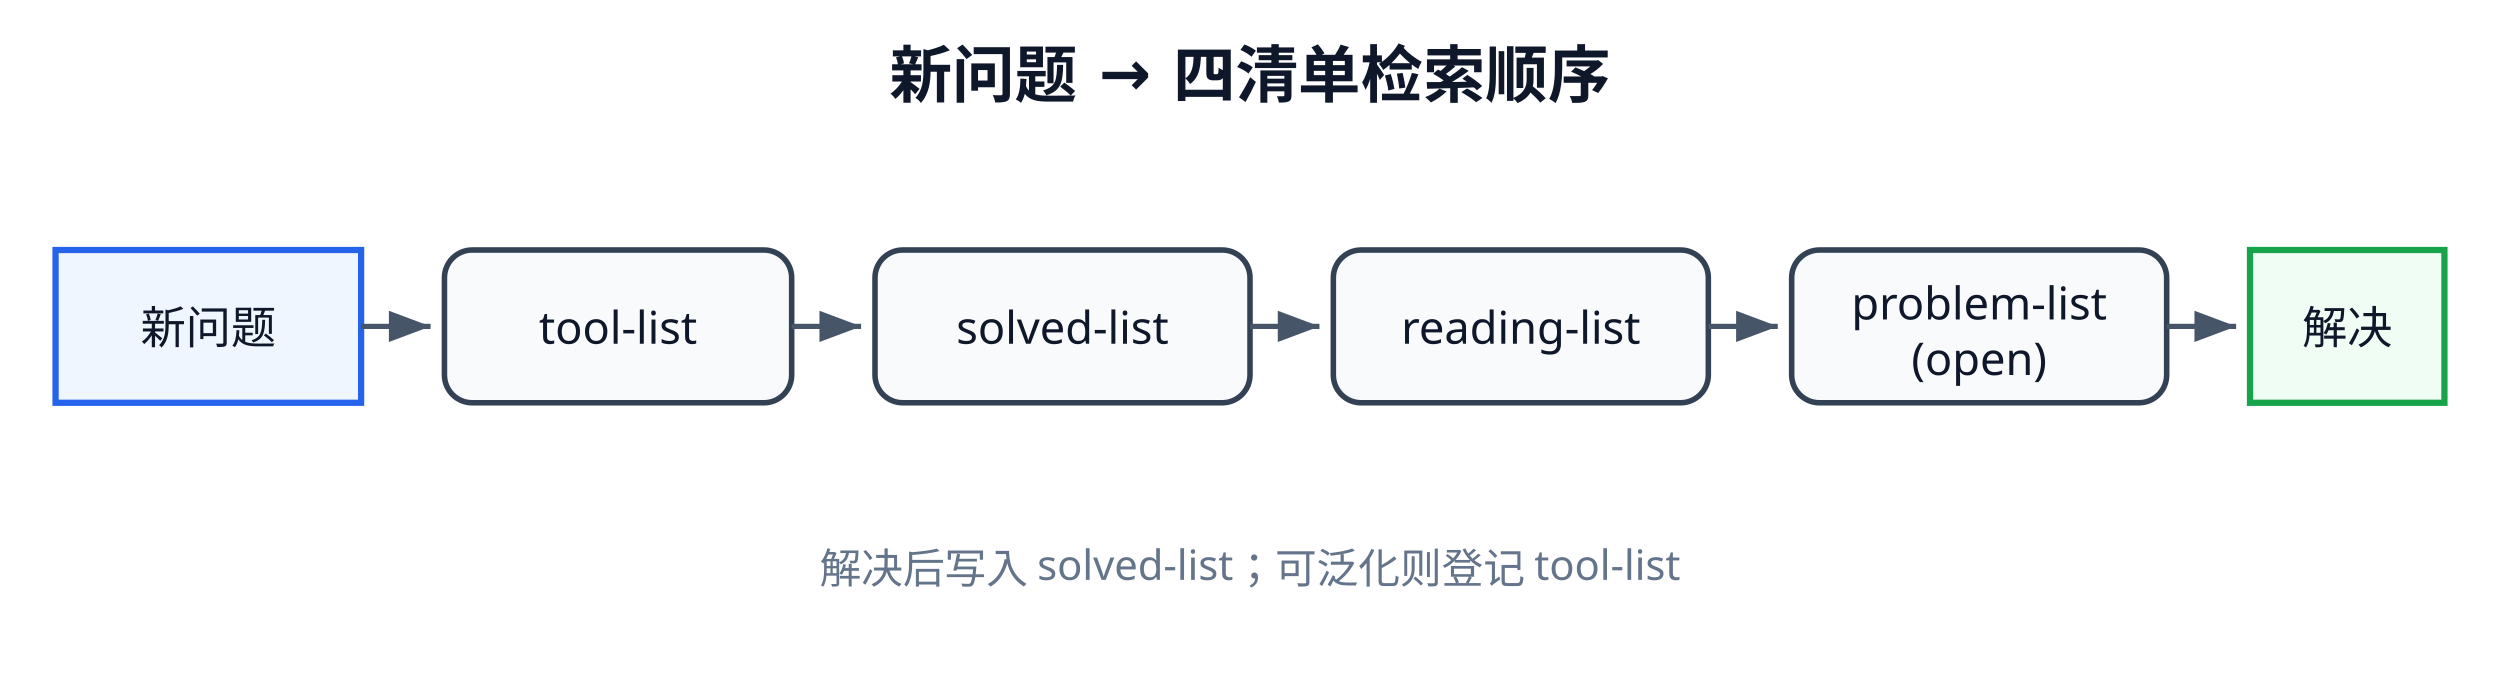
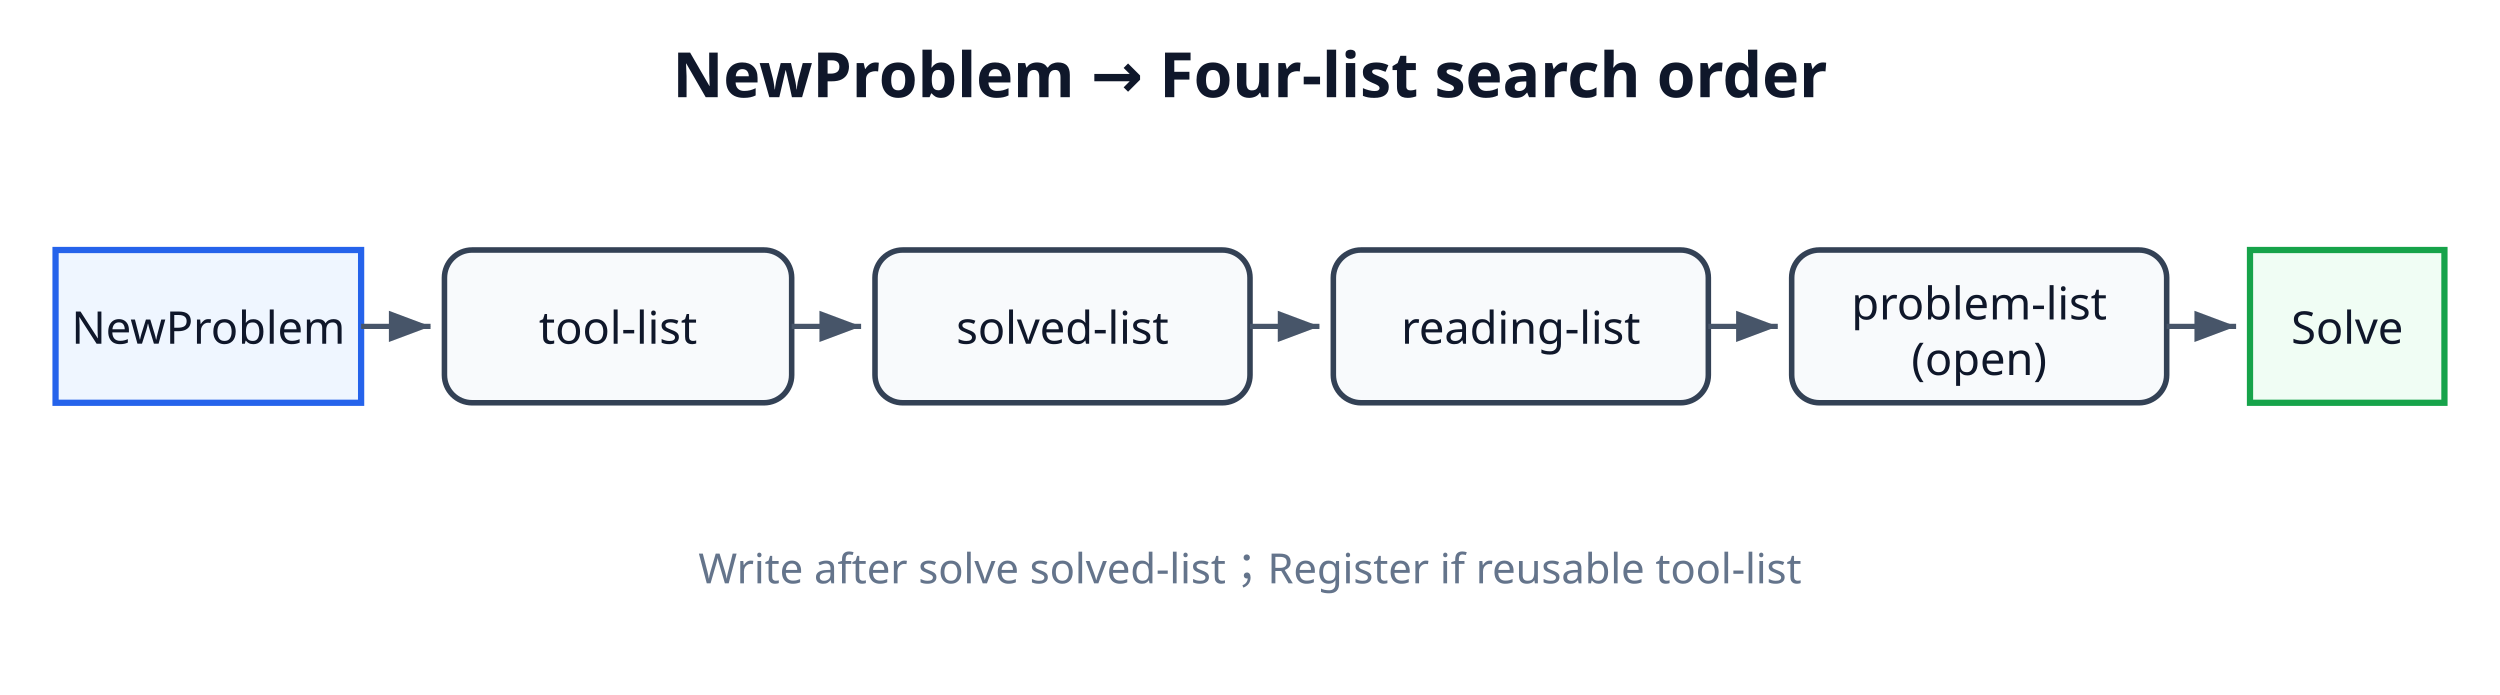
<svg xmlns="http://www.w3.org/2000/svg" viewBox="0 0 720 200" role="img" aria-label="Agent resolve workflow">
  <defs>
    <marker id="arw-resolve" markerWidth="10" markerHeight="10" refX="8" refY="3" orient="auto">
      <path d="M0,0 L8,3 L0,6 Z" fill="#475569" />
    </marker>
    <style>
      .title { font: 700 18px "Segoe UI", "PingFang SC", "Microsoft YaHei", sans-serif; fill: #0f172a; }
      .box { fill: #f8fafc; stroke: #334155; stroke-width: 1.6; rx: 8; }
      .box-start { fill: #eff6ff; stroke: #2563eb; stroke-width: 1.8; }
      .box-end { fill: #f0fdf4; stroke: #16a34a; stroke-width: 1.8; }
      .label { font: 13px "Segoe UI", "PingFang SC", "Microsoft YaHei", sans-serif; fill: #0f172a; text-anchor: middle; }
      .edge { stroke: #475569; stroke-width: 1.5; fill: none; marker-end: url(#arw-resolve); }
      .hint { font: 12px "Segoe UI", "PingFang SC", "Microsoft YaHei", sans-serif; fill: #64748b; text-anchor: middle; }
    </style>
  </defs>
-   <text x="360" y="28" class="title" text-anchor="middle">新问题 → 四清单检索顺序</text>
+   <text x="360" y="28" class="title" text-anchor="middle">NewProblem → Four-list search order</text>
  <rect x="16" y="72" width="88" height="44" class="box-start" />
-   <text x="60" y="99" class="label">新问题</text>
+   <text x="60" y="99" class="label">NewProblem</text>
  <rect x="128" y="72" width="100" height="44" class="box" />
  <text x="178" y="99" class="label">tool-list</text>
  <rect x="252" y="72" width="108" height="44" class="box" />
  <text x="306" y="99" class="label">solved-list</text>
  <rect x="384" y="72" width="108" height="44" class="box" />
  <text x="438" y="99" class="label">reading-list</text>
  <rect x="516" y="72" width="108" height="44" class="box" />
  <text x="570" y="92" class="label">problem-list</text>
  <text x="570" y="108" class="label">(open)</text>
  <rect x="648" y="72" width="56" height="44" class="box-end" />
-   <text x="676" y="99" class="label">解决</text>
+   <text x="676" y="99" class="label">Solve</text>
  <line x1="104" y1="94" x2="124" y2="94" class="edge" />
  <line x1="228" y1="94" x2="248" y2="94" class="edge" />
  <line x1="360" y1="94" x2="380" y2="94" class="edge" />
  <line x1="492" y1="94" x2="512" y2="94" class="edge" />
  <line x1="624" y1="94" x2="644" y2="94" class="edge" />
-   <text x="360" y="168" class="hint">解决后写入 solved-list；可泛化则登记 tool-list</text>
+   <text x="360" y="168" class="hint">Write after solve solved-list；Register if reusable tool-list</text>
</svg>
